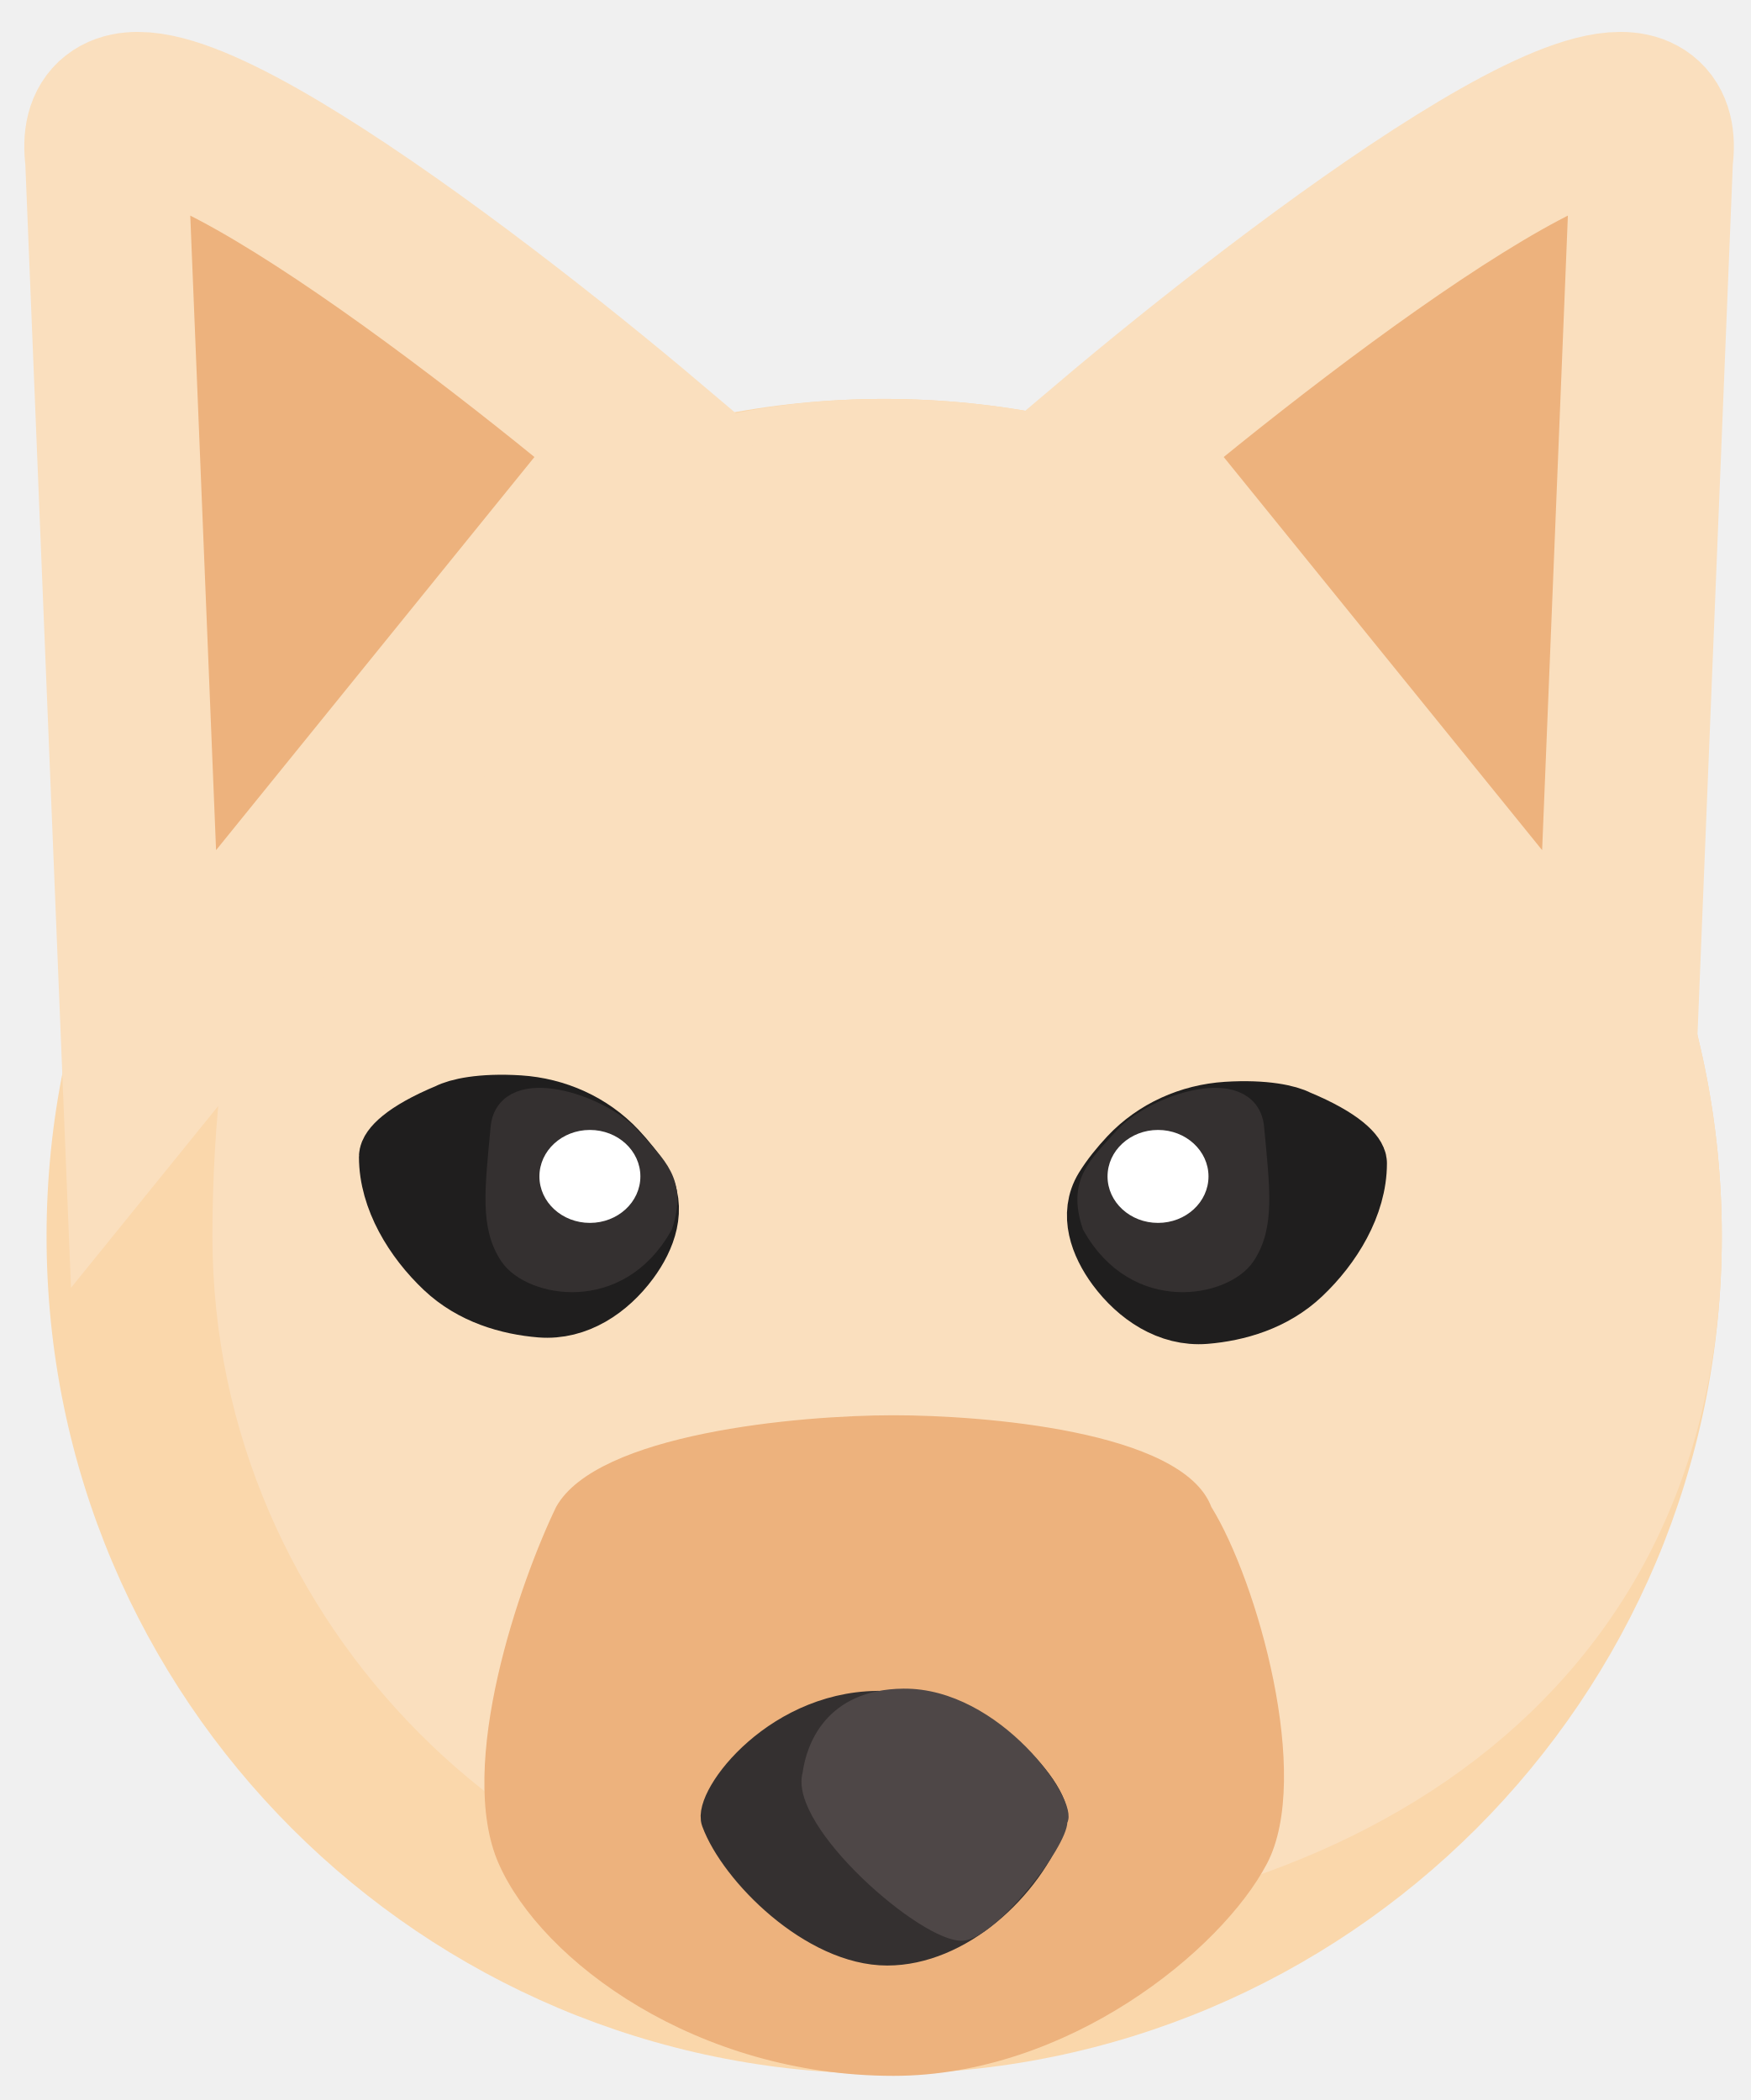
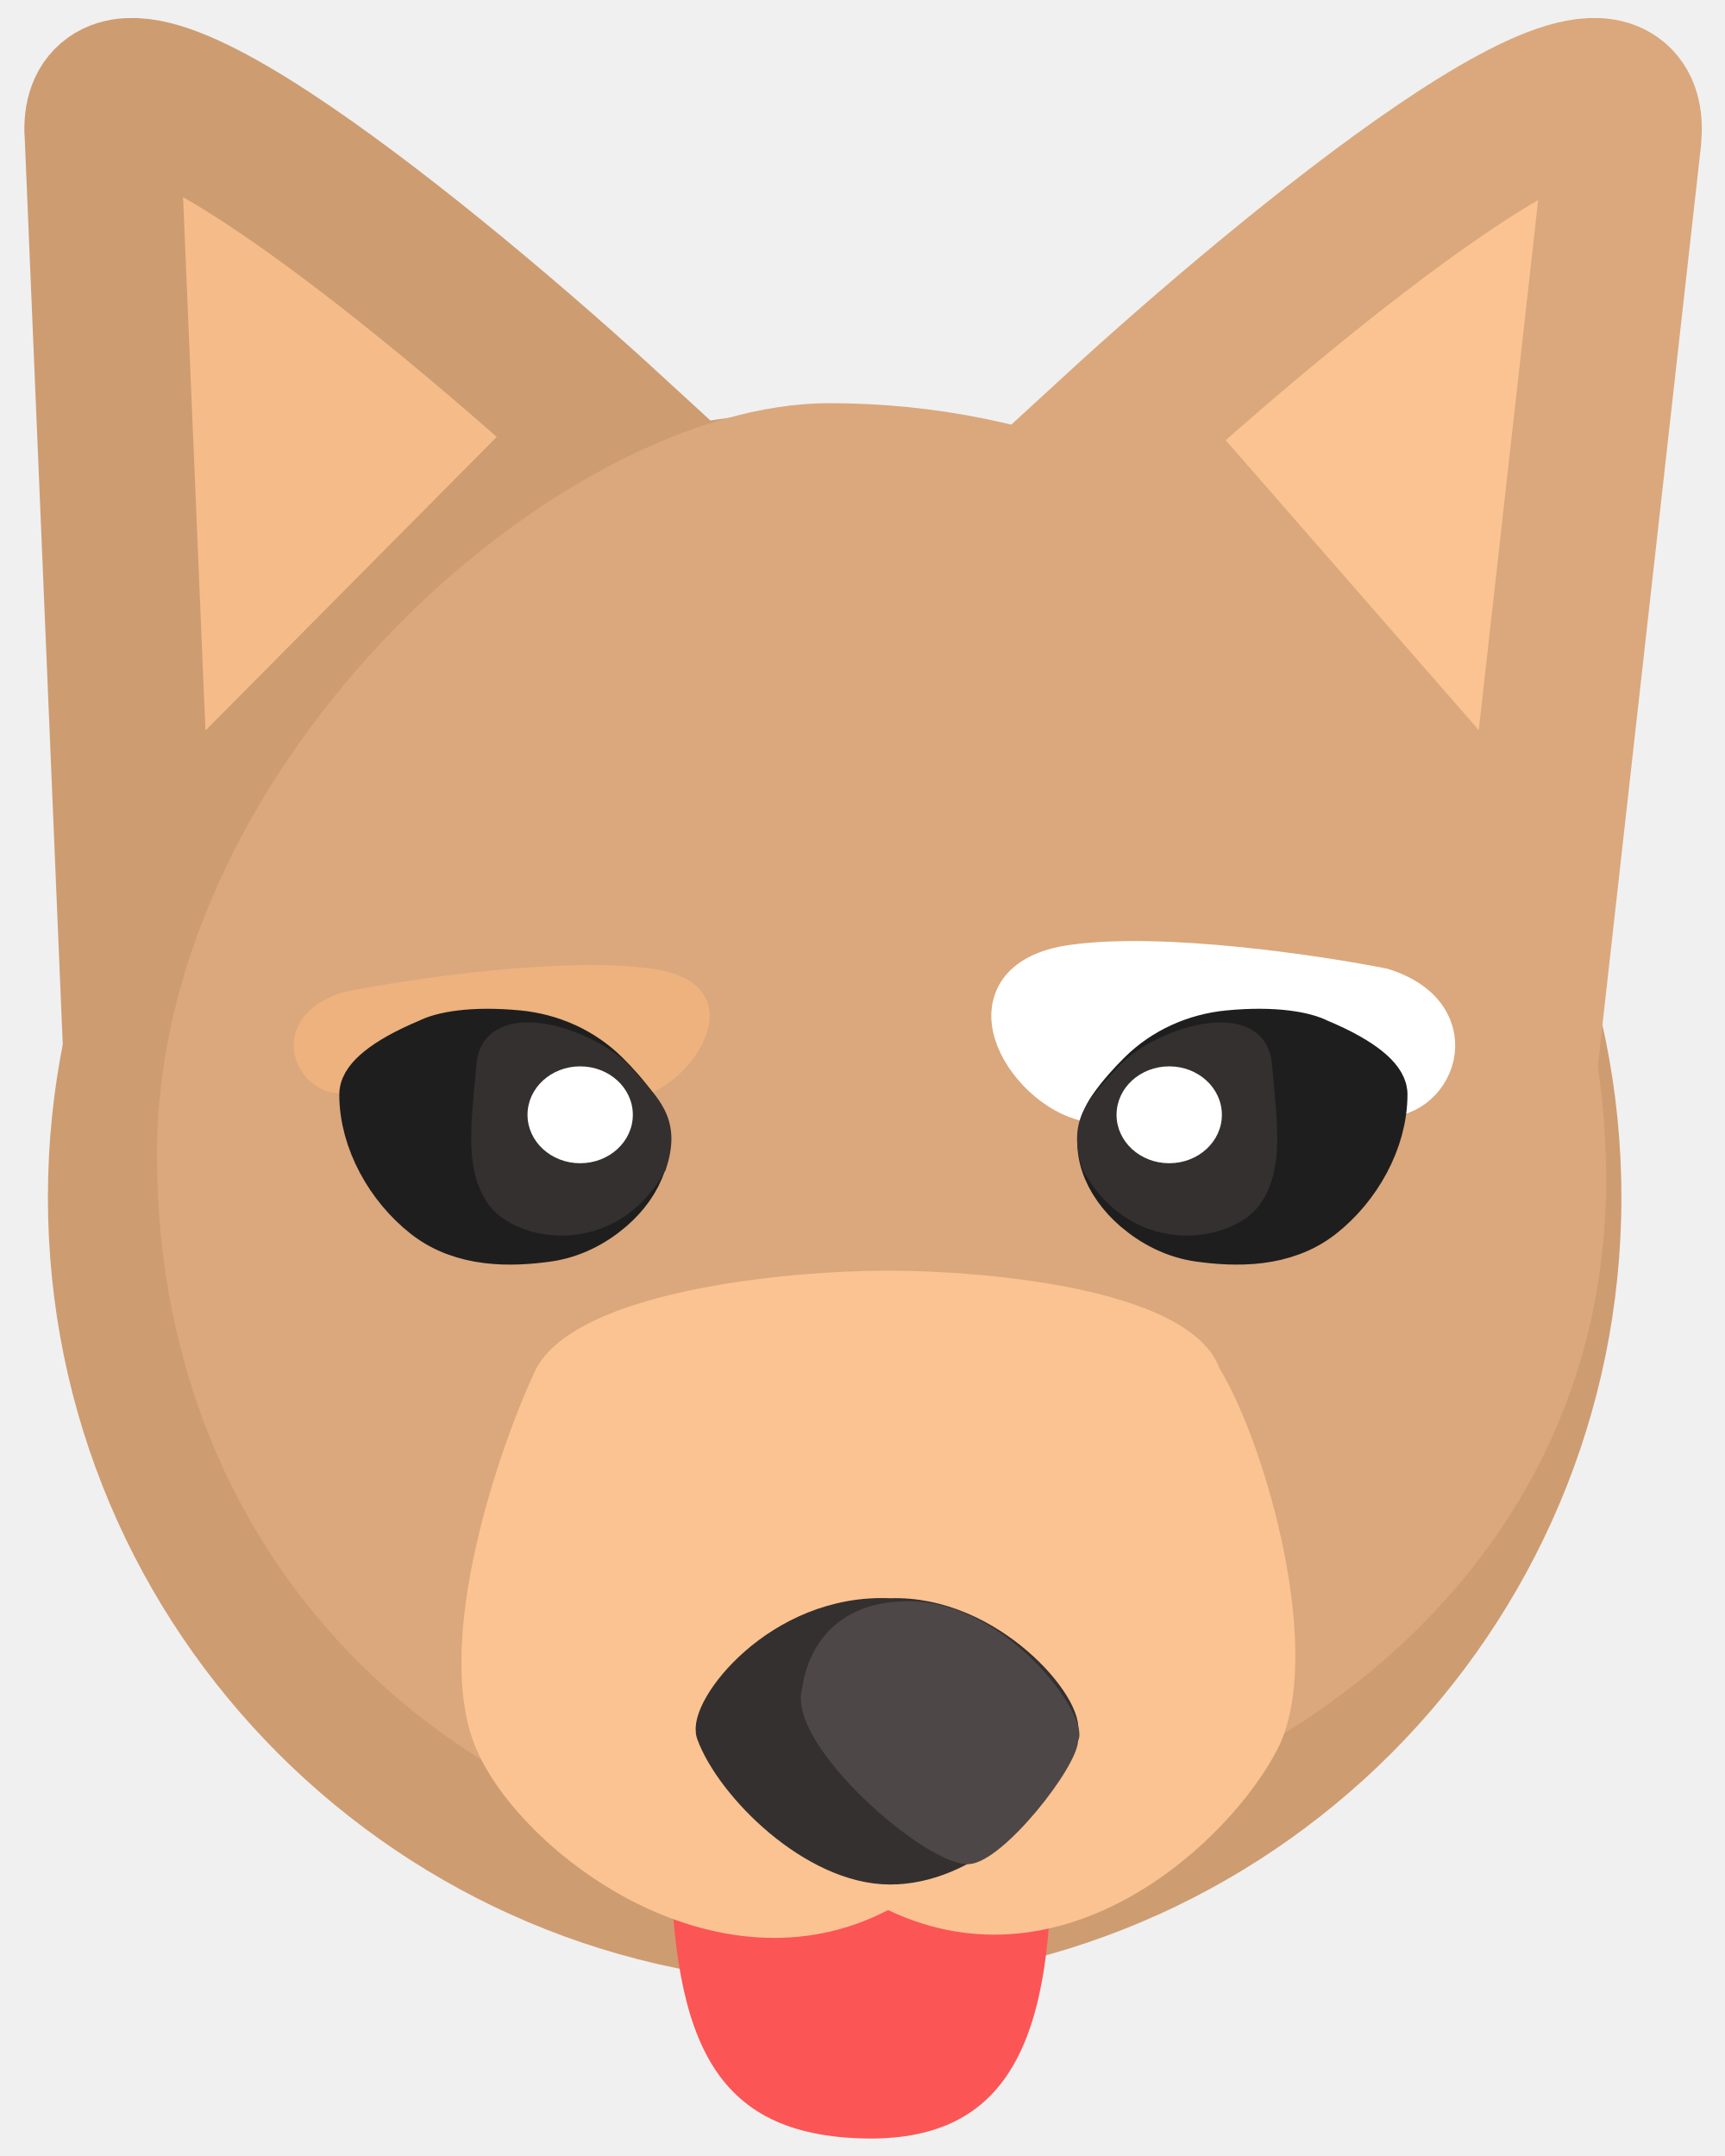
- <svg xmlns="http://www.w3.org/2000/svg" width="25" height="30" viewBox="0 0 25 30" fill="none">
-   <circle cx="12.628" cy="17.662" r="11.963" fill="#FAD7AB" />
-   <path d="M24.591 17.662C24.591 24.269 19.235 27.64 12.628 27.64C7.709 27.64 3.034 23.281 3.034 17.662C3.034 11.055 6.021 5.699 12.628 5.699C19.235 5.699 24.591 11.055 24.591 17.662Z" fill="#FADFBE" />
-   <path d="M8.766 16.473C8.895 16.611 9.017 16.761 9.112 16.916C9.319 17.253 9.174 17.657 8.939 17.975C8.648 18.369 8.215 18.661 7.727 18.622C7.278 18.585 6.772 18.441 6.385 18.074C5.964 17.675 5.612 17.105 5.612 16.526C5.612 16.449 5.775 16.227 6.426 15.957C6.543 15.894 6.87 15.813 7.41 15.847C7.924 15.88 8.414 16.098 8.766 16.473Z" fill="#1F1E1E" stroke="#1F1E1E" stroke-width="0.971" />
-   <path d="M16.169 16.565C16.04 16.703 15.918 16.853 15.823 17.007C15.616 17.345 15.761 17.748 15.996 18.067C16.287 18.46 16.72 18.753 17.208 18.714C17.657 18.677 18.163 18.533 18.55 18.166C18.971 17.767 19.323 17.197 19.323 16.618C19.323 16.541 19.16 16.319 18.509 16.049C18.392 15.986 18.065 15.905 17.525 15.939C17.011 15.972 16.521 16.19 16.169 16.565Z" fill="#1F1E1E" stroke="#1F1E1E" stroke-width="0.971" />
-   <path d="M7.324 17.916C7.599 18.32 8.798 18.584 9.417 17.487C9.607 16.904 9.351 16.704 8.97 16.282C8.55 15.816 7.266 15.409 7.2 16.114C7.118 16.994 7.049 17.512 7.324 17.916Z" fill="#343030" stroke="#343030" stroke-width="0.387" />
-   <path d="M17.738 17.916C17.463 18.32 16.264 18.584 15.645 17.487C15.455 16.904 15.711 16.704 16.091 16.282C16.512 15.816 17.796 15.409 17.861 16.114C17.944 16.994 18.013 17.512 17.738 17.916Z" fill="#343030" stroke="#343030" stroke-width="0.387" />
-   <ellipse cx="8.425" cy="16.806" rx="0.721" ry="0.664" fill="white" />
-   <ellipse cx="16.539" cy="16.806" rx="0.721" ry="0.664" fill="white" />
-   <path d="M7.123 26.625C7.741 28.025 9.958 29.655 12.761 29.655C15.246 29.655 17.44 27.868 18.094 26.625C18.748 25.381 17.954 22.581 17.3 21.527C16.889 20.432 14.002 20.218 12.761 20.218C11.398 20.218 8.527 20.48 7.943 21.527C7.432 22.583 6.505 25.224 7.123 26.625Z" fill="#EDB27D" />
-   <path d="M10.217 26.02C10.48 26.74 11.609 27.879 12.671 27.879C13.695 27.879 14.691 26.964 15.039 26.02C15.173 25.656 14.046 24.309 12.671 24.358C11.129 24.288 10.089 25.67 10.217 26.02Z" fill="#343030" stroke="#343030" stroke-width="0.4" />
-   <path d="M12.903 24.166C14.254 24.153 15.374 25.746 15.202 26.023C15.202 26.368 14.195 27.652 13.75 27.682C13.194 27.719 11.298 26.071 11.505 25.332C11.556 24.945 11.822 24.176 12.903 24.166Z" fill="#4E4747" stroke="#4E4747" stroke-width="0.085" />
-   <path d="M15.851 6.367C18.555 4.078 23.889 0.052 23.589 2.257L23.061 15.271L15.851 6.367Z" fill="#EDB27D" />
-   <path d="M23.049 15.565L23.061 15.271M23.061 15.271L23.589 2.257C23.889 0.052 18.555 4.078 15.851 6.367L23.061 15.271Z" stroke="#FADFBE" stroke-width="2.324" />
-   <path d="M9.259 6.367C6.555 4.078 1.222 0.052 1.521 2.257L2.05 15.271L9.259 6.367Z" fill="#EDB27D" />
-   <path d="M2.061 15.565L2.05 15.271M2.05 15.271L1.521 2.257C1.222 0.052 6.555 4.078 9.259 6.367L2.05 15.271Z" stroke="#FADFBE" stroke-width="2.324" />
+ <svg xmlns="http://www.w3.org/2000/svg" width="36" height="45" viewBox="0 0 36 45" fill="none">
+   <circle cx="17.419" cy="24.992" r="16.419" fill="#CE9C71" />
+   <path d="M12.723 9.051C9.074 5.699 1.848 -0.23 2.142 2.869L2.82 19.034L12.723 9.051Z" fill="#F5BC89" stroke="#CE9C71" stroke-width="3.25" />
+   <path d="M33.519 24.628C33.519 33.582 25.124 38.853 17.306 38.853C10.644 38.853 3.276 33.483 3.276 24.102C3.276 15.86 11.705 8.415 17.306 8.415C26.26 8.415 33.519 15.674 33.519 24.628Z" fill="#DAA87C" />
+   <path d="M13.174 22.929C11.95 23.048 9.29 22.475 7.255 22.806C6.181 22.982 5.418 21.254 7.17 20.704C8.533 20.434 11.725 19.958 13.595 20.216C15.931 20.538 14.398 22.81 13.174 22.929Z" fill="#EDB27D" />
+   <path d="M22.825 22.929C24.049 23.048 26.709 22.475 28.744 22.806C29.819 22.982 30.581 21.254 28.829 20.704C27.466 20.434 24.274 19.958 22.405 20.216C20.068 20.538 21.602 22.81 22.825 22.929Z" fill="white" stroke="white" />
+   <path d="M12.465 22.595C12.672 22.799 12.877 23.03 13.045 23.27C13.456 23.856 13.131 24.57 12.588 25.037C12.247 25.33 11.836 25.537 11.391 25.599C10.653 25.701 9.727 25.72 9.03 25.172C8.335 24.627 7.82 23.724 7.82 22.841C7.82 22.724 8.069 22.386 9.061 21.974C9.256 21.869 9.831 21.732 10.793 21.826C11.421 21.887 12.016 22.151 12.465 22.595Z" fill="#1F1E1E" stroke="#1F1E1E" stroke-width="1.479" />
+   <path d="M23.99 22.595C23.783 22.799 23.578 23.03 23.409 23.27C22.998 23.856 23.323 24.57 23.866 25.037C24.207 25.33 24.618 25.537 25.063 25.599C25.801 25.701 26.727 25.72 27.424 25.172C28.119 24.627 28.634 23.724 28.634 22.841C28.634 22.724 28.386 22.386 27.393 21.974C27.198 21.869 26.623 21.732 25.661 21.826C25.033 21.887 24.438 22.151 23.99 22.595Z" fill="#1F1E1E" stroke="#1F1E1E" stroke-width="1.479" />
+   <path d="M10.429 24.959C10.848 25.575 12.675 25.977 13.619 24.306C13.909 23.417 13.518 23.113 12.939 22.47C12.298 21.759 10.342 21.14 10.241 22.213C10.115 23.554 10.01 24.344 10.429 24.959Z" fill="#343030" stroke="#343030" stroke-width="0.59" />
+   <path d="M26.06 24.959C25.641 25.575 23.814 25.977 22.871 24.306C22.581 23.417 22.971 23.113 23.551 22.47C24.191 21.759 26.148 21.14 26.248 22.213C26.374 23.554 26.479 24.344 26.06 24.959Z" fill="#343030" stroke="#343030" stroke-width="0.59" />
+   <path d="M13.976 38.188H21.936C22.029 42.55 21.101 44.746 17.934 44.631C14.767 44.516 14.006 42.419 13.976 38.188Z" fill="#FC5555" />
+   <ellipse cx="12.108" cy="23.268" rx="1.099" ry="1.011" fill="white" />
+   <ellipse cx="24.401" cy="23.268" rx="1.099" ry="1.011" fill="white" />
+   <path d="M9.941 36.507C10.883 38.69 14.95 41.735 18.533 39.867C22.237 41.628 25.665 38.445 26.661 36.507C27.657 34.57 26.447 30.204 25.451 28.561C24.825 26.854 20.424 26.521 18.533 26.521C16.456 26.521 12.081 26.929 11.191 28.561C10.412 30.207 9 34.325 9.941 36.507Z" fill="#FBC391" />
+   <path d="M14.838 36.196C15.239 37.292 16.96 39.029 18.578 39.029C20.139 39.029 21.656 37.634 22.187 36.196C22.391 35.641 20.674 33.588 18.578 33.663C16.227 33.555 14.644 35.662 14.838 36.196Z" fill="#343030" stroke="#343030" stroke-width="0.609" />
+   <path d="M18.932 33.485C20.991 33.465 22.698 35.893 22.436 36.315C22.436 36.84 20.9 38.797 20.223 38.843C19.375 38.9 16.485 36.388 16.802 35.261C16.878 34.672 17.285 33.5 18.932 33.485Z" fill="#4E4747" stroke="#4E4747" stroke-width="0.13" />
+   <path d="M23.302 9.051C26.951 5.699 34.177 -0.23 33.883 2.869L32.065 19.089L23.302 9.051Z" fill="#FBC391" stroke="#DAA87C" stroke-width="3.25" />
</svg>
